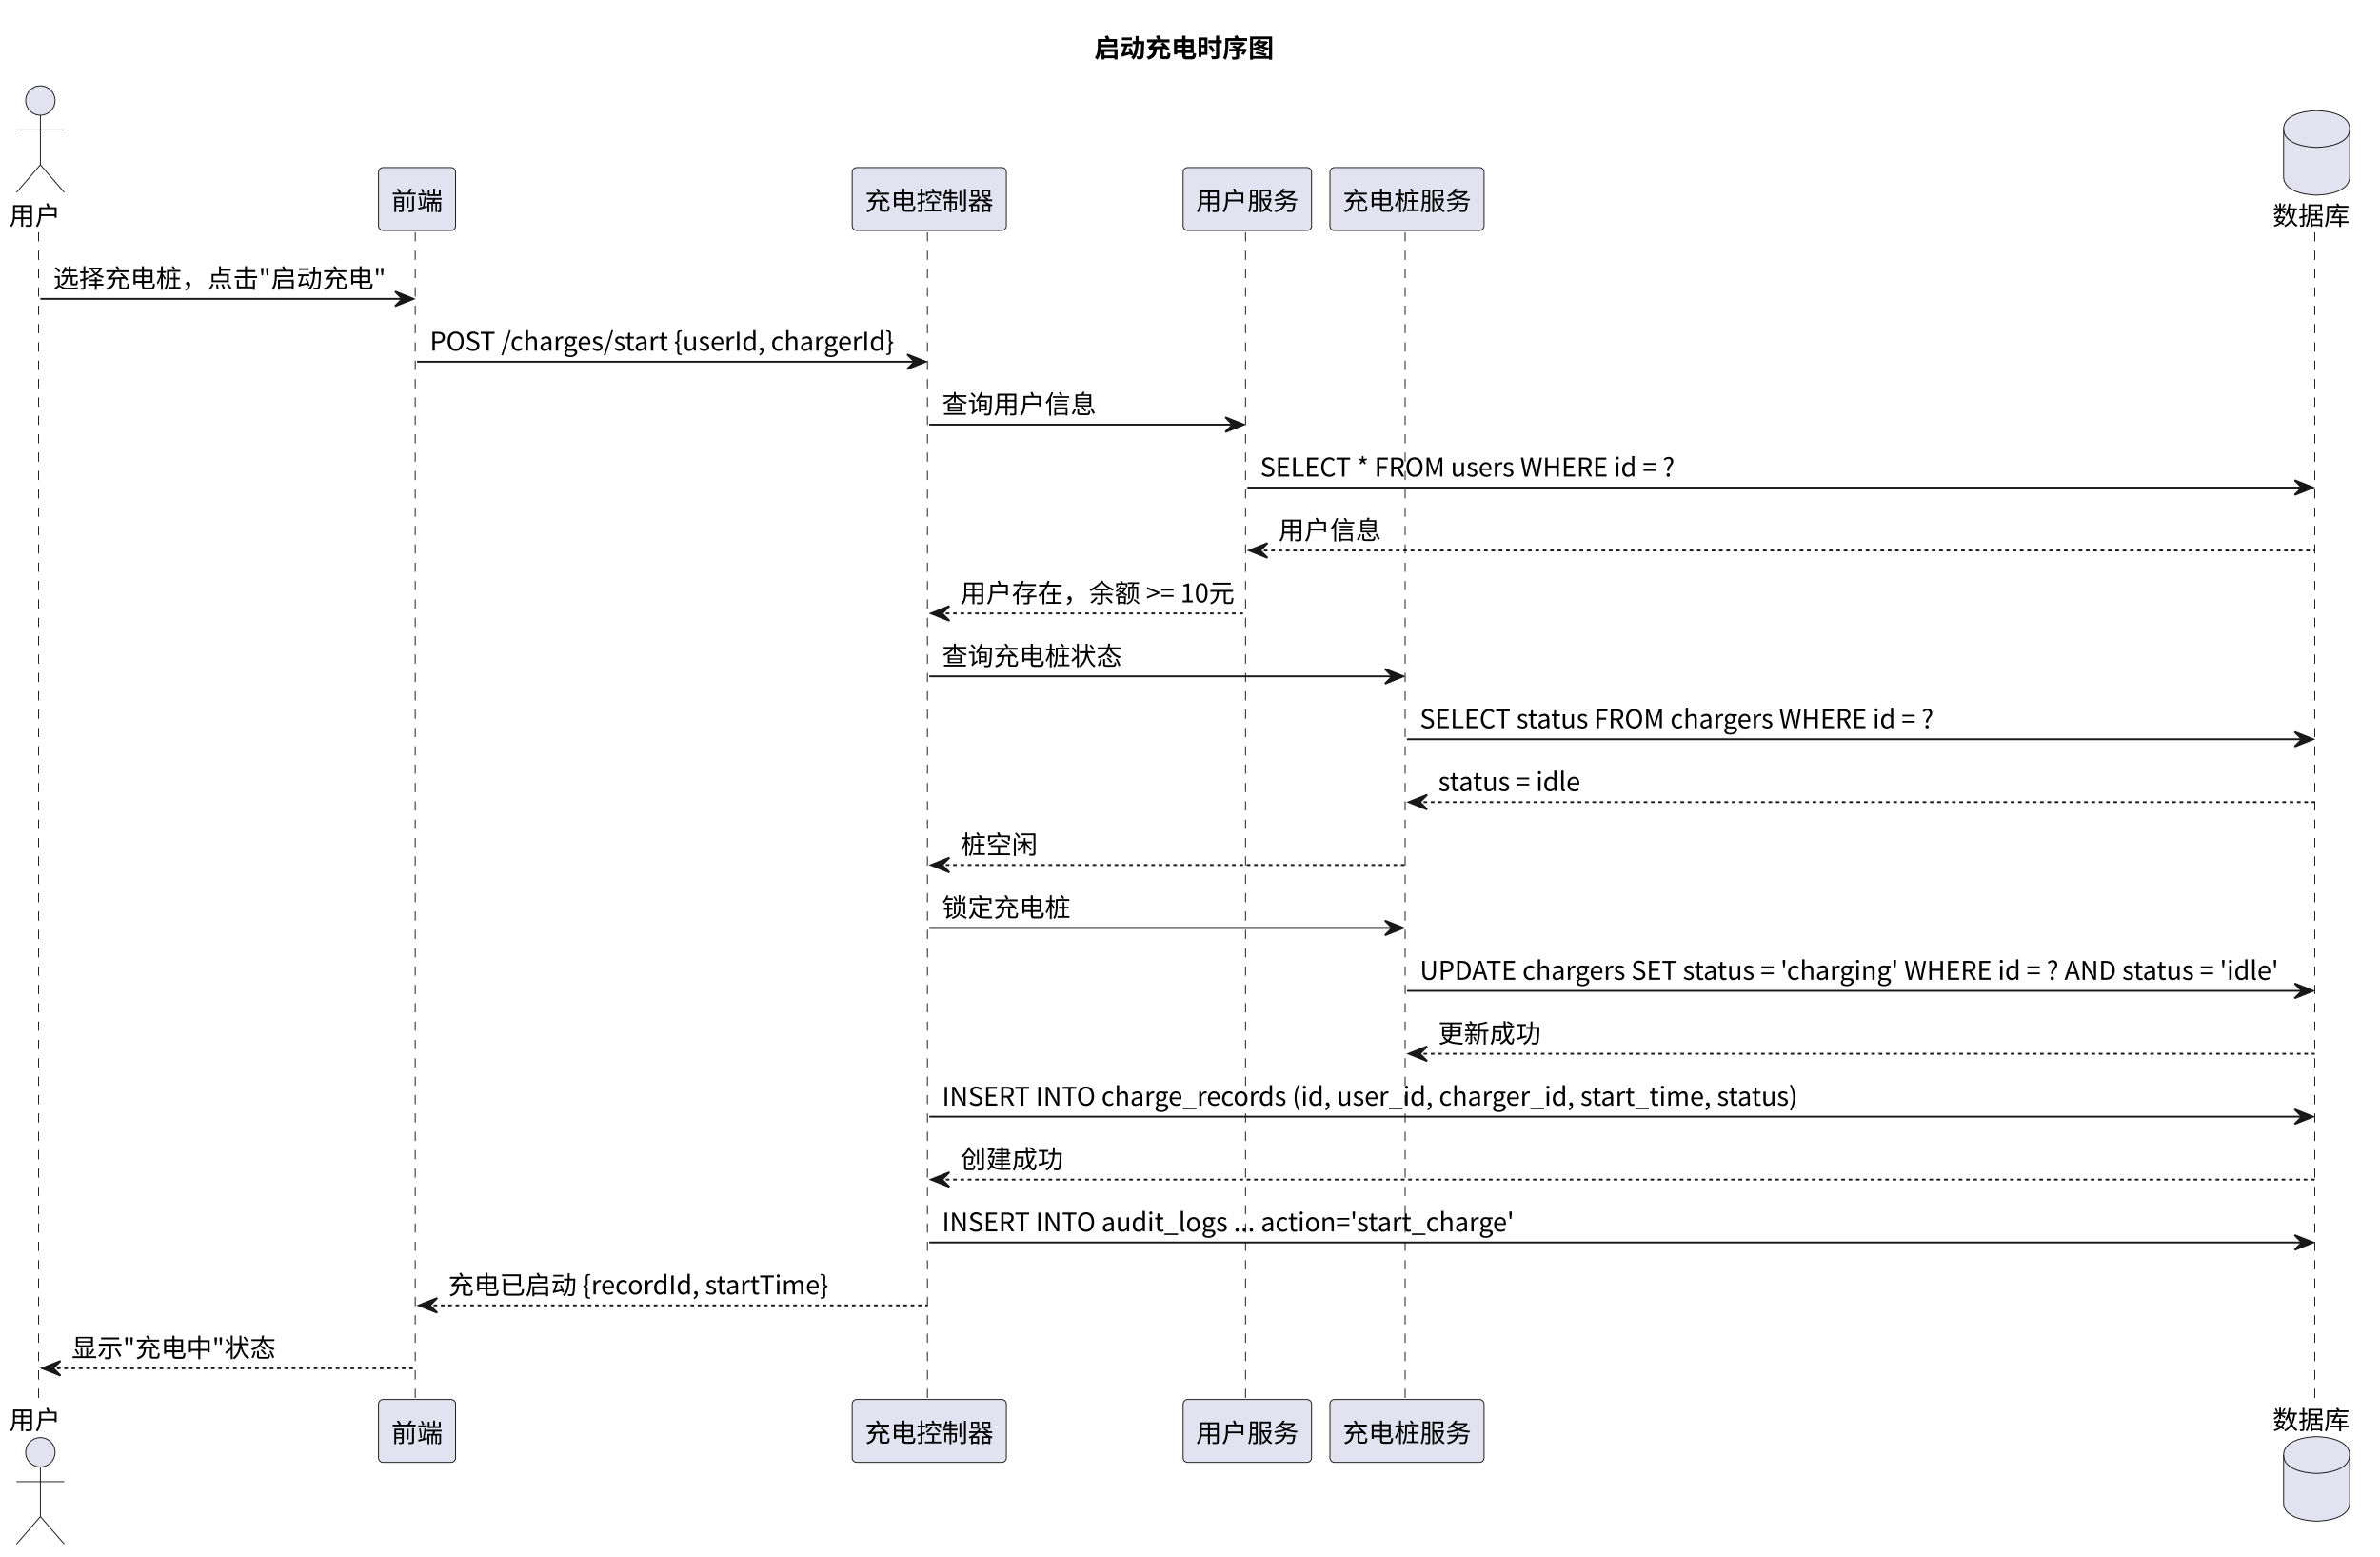
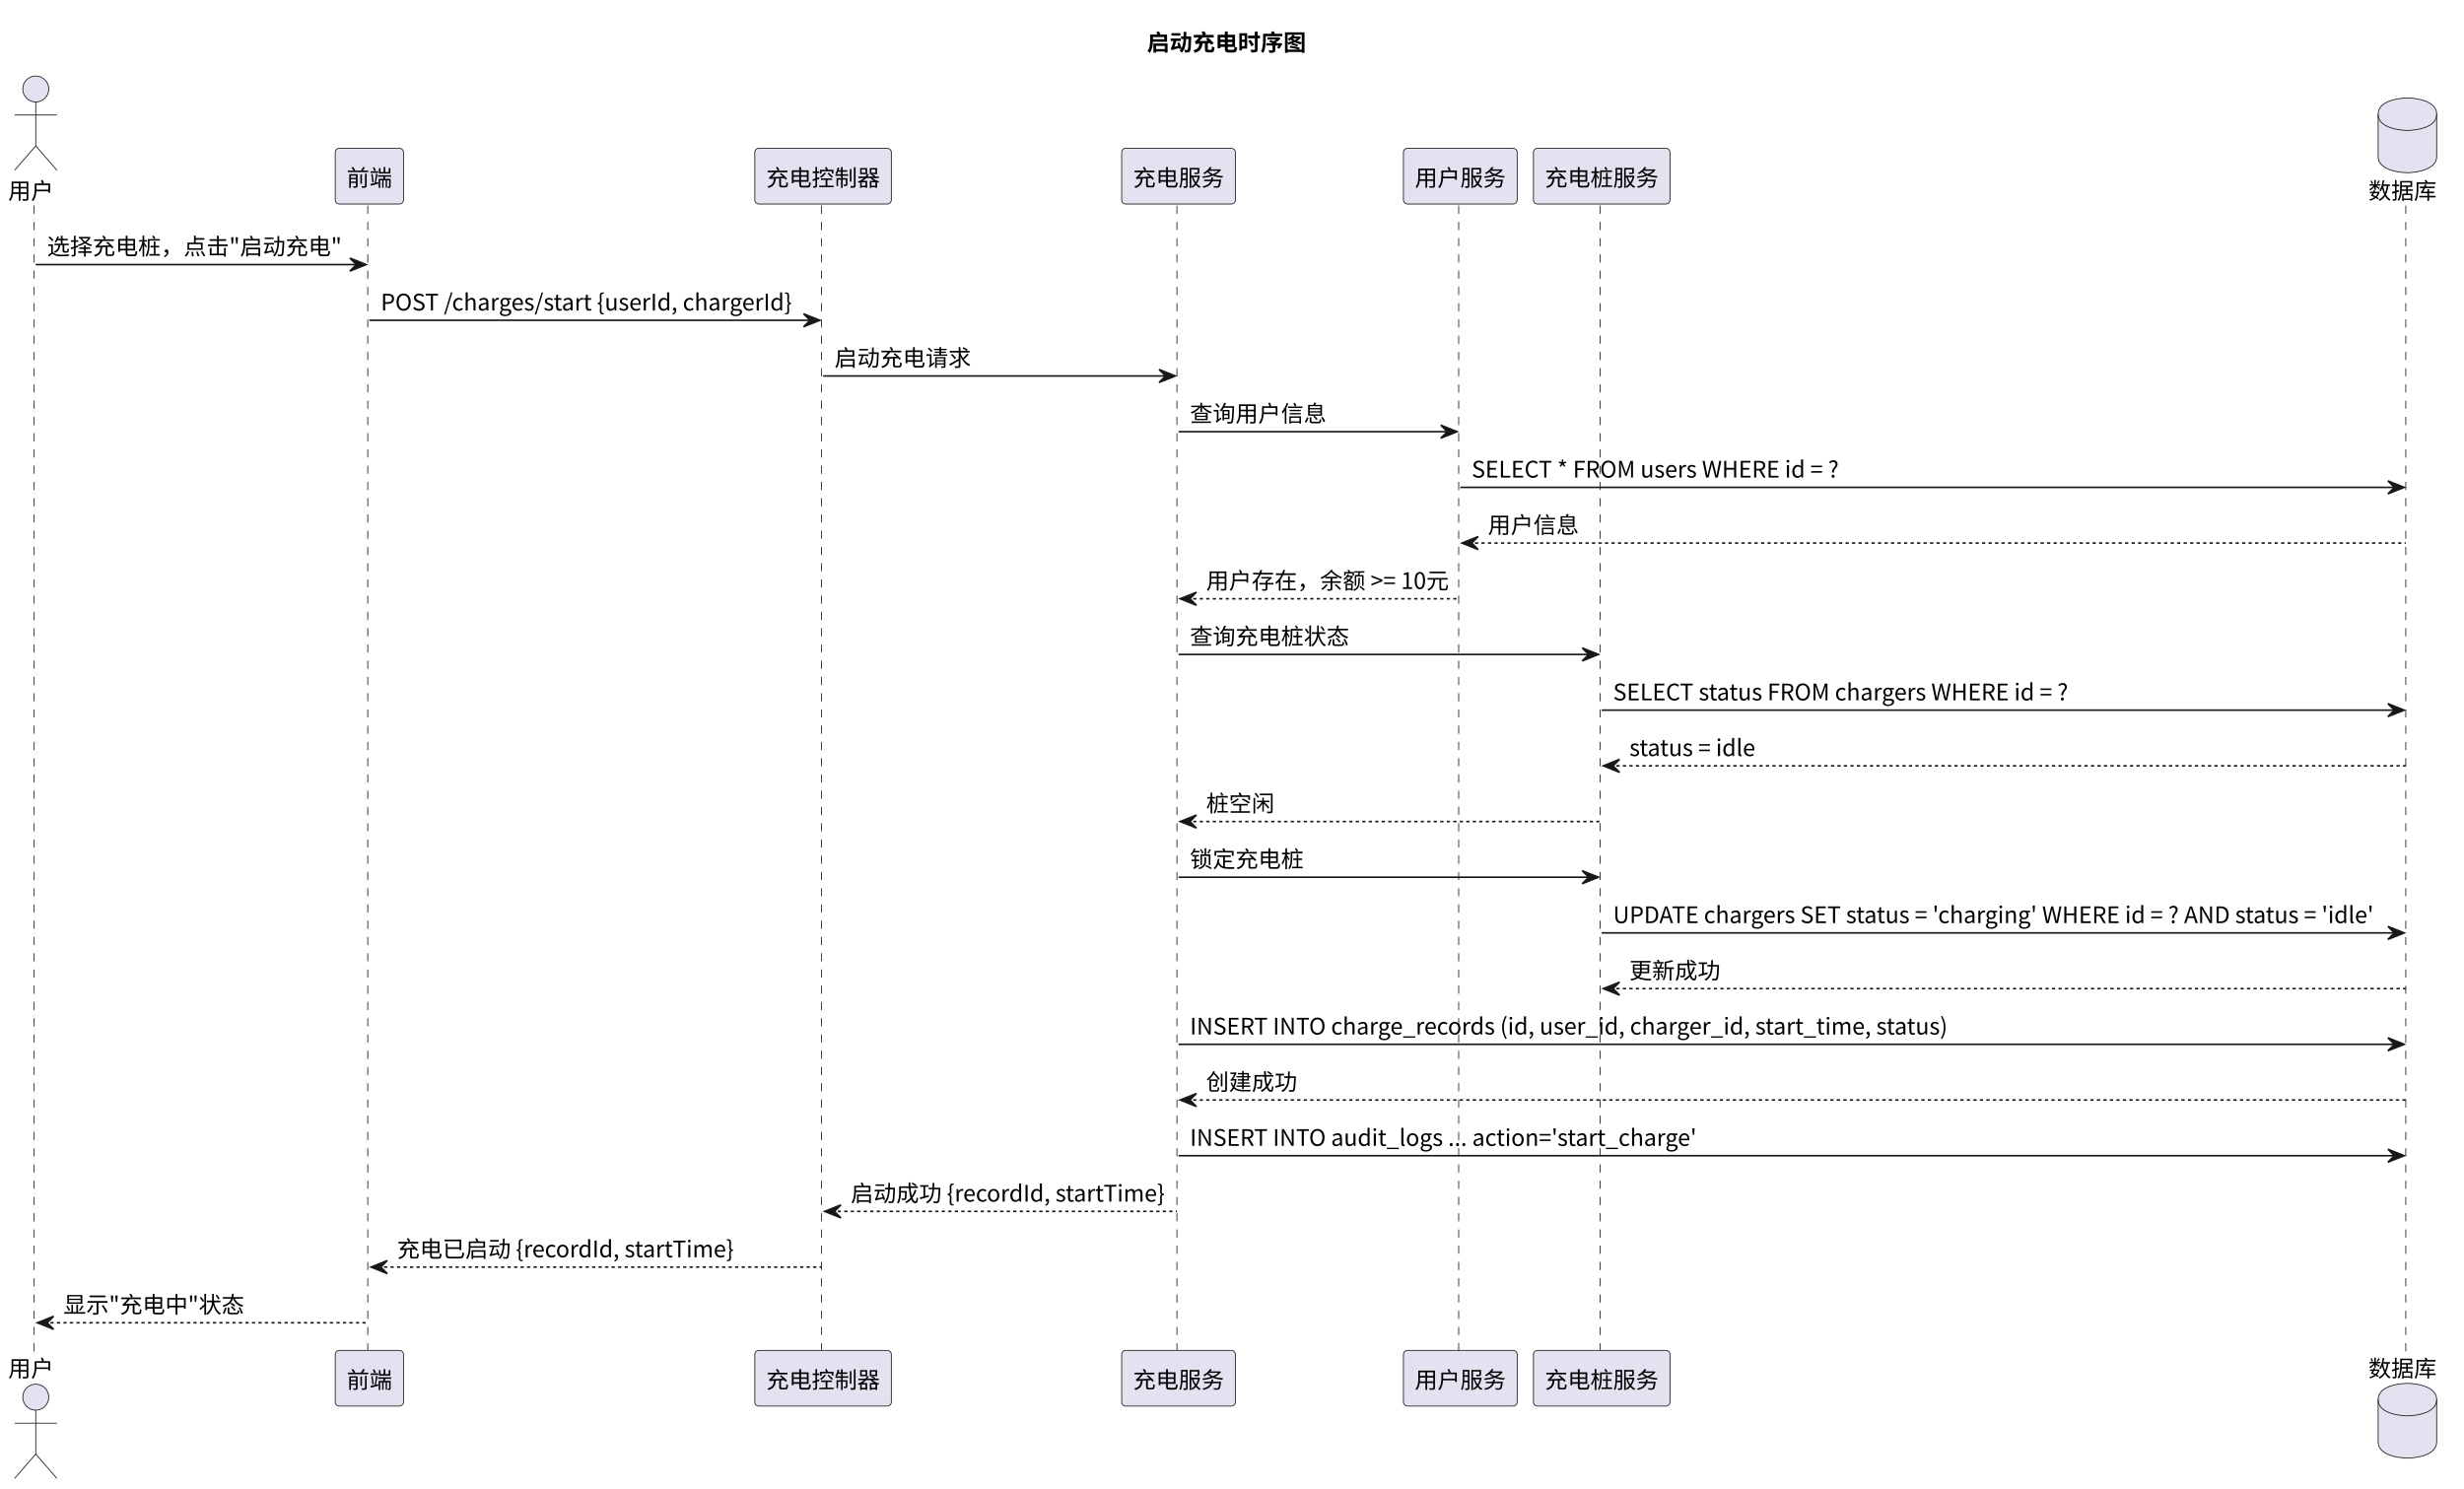
- <svg xmlns="http://www.w3.org/2000/svg" contentStyleType="text/css" data-diagram-type="SEQUENCE" height="848px" preserveAspectRatio="none" style="width:1297px;height:848px;background:#FFFFFF;" version="1.1" viewBox="0 0 1297 848" width="1297px" zoomAndPan="magnify">
+ <svg xmlns="http://www.w3.org/2000/svg" contentStyleType="text/css" data-diagram-type="SEQUENCE" height="916px" preserveAspectRatio="none" style="width:1516px;height:916px;background:#FFFFFF;" version="1.1" viewBox="0 0 1516 916" width="1516px" zoomAndPan="magnify">
  <defs />
  <g>
-     <text fill="#000000" font-family="Noto Sans CJK SC" font-size="14" font-weight="bold" lengthAdjust="spacing" textLength="98" x="596.236" y="31.24">启动充电时序图</text>
+     <text fill="#000000" font-family="Noto Sans CJK SC" font-size="14" font-weight="bold" lengthAdjust="spacing" textLength="98" x="705.591" y="31.24">启动充电时序图</text>
    <g>
-       <rect fill="#000000" fill-opacity="0" height="636.894" width="8" x="18" y="126.544" />
-       <line style="stroke:#181818;stroke-width:0.5;stroke-dasharray:5,5;" x1="21" x2="21" y1="126.544" y2="763.438" />
+       <rect fill="#000000" fill-opacity="0" height="705.438" width="8" x="18" y="126.544" />
+       <line style="stroke:#181818;stroke-width:0.5;stroke-dasharray:5,5;" x1="21" x2="21" y1="126.544" y2="831.982" />
    </g>
    <g>
-       <rect fill="#000000" fill-opacity="0" height="636.894" width="8" x="223.271" y="126.544" />
-       <line style="stroke:#181818;stroke-width:0.5;stroke-dasharray:5,5;" x1="226.271" x2="226.271" y1="126.544" y2="763.438" />
+       <rect fill="#000000" fill-opacity="0" height="705.438" width="8" x="223.271" y="126.544" />
+       <line style="stroke:#181818;stroke-width:0.5;stroke-dasharray:5,5;" x1="226.271" x2="226.271" y1="126.544" y2="831.982" />
    </g>
    <g>
-       <rect fill="#000000" fill-opacity="0" height="636.894" width="8" x="502.406" y="126.544" />
-       <line style="stroke:#181818;stroke-width:0.5;stroke-dasharray:5,5;" x1="505.406" x2="505.406" y1="126.544" y2="763.438" />
+       <rect fill="#000000" fill-opacity="0" height="705.438" width="8" x="502.406" y="126.544" />
+       <line style="stroke:#181818;stroke-width:0.5;stroke-dasharray:5,5;" x1="505.406" x2="505.406" y1="126.544" y2="831.982" />
    </g>
    <g>
-       <rect fill="#000000" fill-opacity="0" height="636.894" width="8" x="675.758" y="126.544" />
-       <line style="stroke:#181818;stroke-width:0.5;stroke-dasharray:5,5;" x1="678.758" x2="678.758" y1="126.544" y2="763.438" />
+       <rect fill="#000000" fill-opacity="0" height="705.438" width="8" x="721.117" y="126.544" />
+       <line style="stroke:#181818;stroke-width:0.5;stroke-dasharray:5,5;" x1="724.117" x2="724.117" y1="126.544" y2="831.982" />
    </g>
    <g>
-       <rect fill="#000000" fill-opacity="0" height="636.894" width="8" x="762.757" y="126.544" />
-       <line style="stroke:#181818;stroke-width:0.5;stroke-dasharray:5,5;" x1="765.757" x2="765.757" y1="126.544" y2="763.438" />
+       <rect fill="#000000" fill-opacity="0" height="705.438" width="8" x="894.469" y="126.544" />
+       <line style="stroke:#181818;stroke-width:0.5;stroke-dasharray:5,5;" x1="897.469" x2="897.469" y1="126.544" y2="831.982" />
    </g>
    <g>
-       <rect fill="#000000" fill-opacity="0" height="636.894" width="8" x="1258.471" y="126.544" />
-       <line style="stroke:#181818;stroke-width:0.5;stroke-dasharray:5,5;" x1="1261.471" x2="1261.471" y1="126.544" y2="763.438" />
+       <rect fill="#000000" fill-opacity="0" height="705.438" width="8" x="981.468" y="126.544" />
+       <line style="stroke:#181818;stroke-width:0.5;stroke-dasharray:5,5;" x1="984.469" x2="984.469" y1="126.544" y2="831.982" />
+     </g>
+     <g>
+       <rect fill="#000000" fill-opacity="0" height="705.438" width="8" x="1477.182" y="126.544" />
+       <line style="stroke:#181818;stroke-width:0.5;stroke-dasharray:5,5;" x1="1480.183" x2="1480.183" y1="126.544" y2="831.982" />
    </g>
    <g class="participant participant-head" data-participant="U">
      <text fill="#000000" font-family="Noto Sans CJK SC" font-size="14" lengthAdjust="spacing" textLength="28" x="5" y="122.512">用户</text>
      <ellipse cx="22" cy="54.772" fill="#E2E2F0" rx="8" ry="8" style="stroke:#181818;stroke-width:0.5;" />
      <path d="M22,62.772 L22,89.772 M9,70.772 L35,70.772 M22,89.772 L9,104.772 M22,89.772 L35,104.772" fill="none" style="stroke:#181818;stroke-width:0.5;" />
    </g>
    <g class="participant participant-tail" data-participant="U">
-       <text fill="#000000" font-family="Noto Sans CJK SC" font-size="14" lengthAdjust="spacing" textLength="28" x="5" y="778.678">用户</text>
-       <ellipse cx="22" cy="791.21" fill="#E2E2F0" rx="8" ry="8" style="stroke:#181818;stroke-width:0.5;" />
-       <path d="M22,799.21 L22,826.21 M9,807.21 L35,807.21 M22,826.21 L9,841.21 M22,826.21 L35,841.21" fill="none" style="stroke:#181818;stroke-width:0.5;" />
+       <text fill="#000000" font-family="Noto Sans CJK SC" font-size="14" lengthAdjust="spacing" textLength="28" x="5" y="847.222">用户</text>
+       <ellipse cx="22" cy="859.754" fill="#E2E2F0" rx="8" ry="8" style="stroke:#181818;stroke-width:0.5;" />
+       <path d="M22,867.754 L22,894.754 M9,875.754 L35,875.754 M22,894.754 L9,909.754 M22,894.754 L35,909.754" fill="none" style="stroke:#181818;stroke-width:0.5;" />
    </g>
    <g class="participant participant-head" data-participant="FE">
      <rect fill="#E2E2F0" height="34.272" rx="2.5" ry="2.5" style="stroke:#181818;stroke-width:0.5;" width="42" x="206.271" y="91.272" />
      <text fill="#000000" font-family="Noto Sans CJK SC" font-size="14" lengthAdjust="spacing" textLength="28" x="213.271" y="114.512">前端</text>
    </g>
    <g class="participant participant-tail" data-participant="FE">
-       <rect fill="#E2E2F0" height="34.272" rx="2.5" ry="2.5" style="stroke:#181818;stroke-width:0.5;" width="42" x="206.271" y="762.438" />
-       <text fill="#000000" font-family="Noto Sans CJK SC" font-size="14" lengthAdjust="spacing" textLength="28" x="213.271" y="785.678">前端</text>
+       <rect fill="#E2E2F0" height="34.272" rx="2.5" ry="2.5" style="stroke:#181818;stroke-width:0.5;" width="42" x="206.271" y="830.982" />
+       <text fill="#000000" font-family="Noto Sans CJK SC" font-size="14" lengthAdjust="spacing" textLength="28" x="213.271" y="854.222">前端</text>
    </g>
    <g class="participant participant-head" data-participant="Ctrl">
      <rect fill="#E2E2F0" height="34.272" rx="2.5" ry="2.5" style="stroke:#181818;stroke-width:0.5;" width="84" x="464.406" y="91.272" />
      <text fill="#000000" font-family="Noto Sans CJK SC" font-size="14" lengthAdjust="spacing" textLength="70" x="471.406" y="114.512">充电控制器</text>
    </g>
    <g class="participant participant-tail" data-participant="Ctrl">
-       <rect fill="#E2E2F0" height="34.272" rx="2.5" ry="2.5" style="stroke:#181818;stroke-width:0.5;" width="84" x="464.406" y="762.438" />
-       <text fill="#000000" font-family="Noto Sans CJK SC" font-size="14" lengthAdjust="spacing" textLength="70" x="471.406" y="785.678">充电控制器</text>
+       <rect fill="#E2E2F0" height="34.272" rx="2.5" ry="2.5" style="stroke:#181818;stroke-width:0.5;" width="84" x="464.406" y="830.982" />
+       <text fill="#000000" font-family="Noto Sans CJK SC" font-size="14" lengthAdjust="spacing" textLength="70" x="471.406" y="854.222">充电控制器</text>
+     </g>
+     <g class="participant participant-head" data-participant="Service">
+       <rect fill="#E2E2F0" height="34.272" rx="2.5" ry="2.5" style="stroke:#181818;stroke-width:0.5;" width="70" x="690.117" y="91.272" />
+       <text fill="#000000" font-family="Noto Sans CJK SC" font-size="14" lengthAdjust="spacing" textLength="56" x="697.117" y="114.512">充电服务</text>
+     </g>
+     <g class="participant participant-tail" data-participant="Service">
+       <rect fill="#E2E2F0" height="34.272" rx="2.5" ry="2.5" style="stroke:#181818;stroke-width:0.5;" width="70" x="690.117" y="830.982" />
+       <text fill="#000000" font-family="Noto Sans CJK SC" font-size="14" lengthAdjust="spacing" textLength="56" x="697.117" y="854.222">充电服务</text>
    </g>
    <g class="participant participant-head" data-participant="US">
-       <rect fill="#E2E2F0" height="34.272" rx="2.5" ry="2.5" style="stroke:#181818;stroke-width:0.5;" width="70" x="644.758" y="91.272" />
-       <text fill="#000000" font-family="Noto Sans CJK SC" font-size="14" lengthAdjust="spacing" textLength="56" x="651.758" y="114.512">用户服务</text>
+       <rect fill="#E2E2F0" height="34.272" rx="2.5" ry="2.5" style="stroke:#181818;stroke-width:0.5;" width="70" x="863.469" y="91.272" />
+       <text fill="#000000" font-family="Noto Sans CJK SC" font-size="14" lengthAdjust="spacing" textLength="56" x="870.469" y="114.512">用户服务</text>
    </g>
    <g class="participant participant-tail" data-participant="US">
-       <rect fill="#E2E2F0" height="34.272" rx="2.5" ry="2.5" style="stroke:#181818;stroke-width:0.5;" width="70" x="644.758" y="762.438" />
-       <text fill="#000000" font-family="Noto Sans CJK SC" font-size="14" lengthAdjust="spacing" textLength="56" x="651.758" y="785.678">用户服务</text>
+       <rect fill="#E2E2F0" height="34.272" rx="2.5" ry="2.5" style="stroke:#181818;stroke-width:0.5;" width="70" x="863.469" y="830.982" />
+       <text fill="#000000" font-family="Noto Sans CJK SC" font-size="14" lengthAdjust="spacing" textLength="56" x="870.469" y="854.222">用户服务</text>
    </g>
    <g class="participant participant-head" data-participant="CS">
-       <rect fill="#E2E2F0" height="34.272" rx="2.5" ry="2.5" style="stroke:#181818;stroke-width:0.5;" width="84" x="724.757" y="91.272" />
-       <text fill="#000000" font-family="Noto Sans CJK SC" font-size="14" lengthAdjust="spacing" textLength="70" x="731.757" y="114.512">充电桩服务</text>
+       <rect fill="#E2E2F0" height="34.272" rx="2.5" ry="2.5" style="stroke:#181818;stroke-width:0.5;" width="84" x="943.469" y="91.272" />
+       <text fill="#000000" font-family="Noto Sans CJK SC" font-size="14" lengthAdjust="spacing" textLength="70" x="950.469" y="114.512">充电桩服务</text>
    </g>
    <g class="participant participant-tail" data-participant="CS">
-       <rect fill="#E2E2F0" height="34.272" rx="2.5" ry="2.5" style="stroke:#181818;stroke-width:0.5;" width="84" x="724.757" y="762.438" />
-       <text fill="#000000" font-family="Noto Sans CJK SC" font-size="14" lengthAdjust="spacing" textLength="70" x="731.757" y="785.678">充电桩服务</text>
+       <rect fill="#E2E2F0" height="34.272" rx="2.5" ry="2.5" style="stroke:#181818;stroke-width:0.5;" width="84" x="943.469" y="830.982" />
+       <text fill="#000000" font-family="Noto Sans CJK SC" font-size="14" lengthAdjust="spacing" textLength="70" x="950.469" y="854.222">充电桩服务</text>
    </g>
    <g class="participant participant-head" data-participant="DB">
-       <text fill="#000000" font-family="Noto Sans CJK SC" font-size="14" lengthAdjust="spacing" textLength="42" x="1238.471" y="122.512">数据库</text>
-       <path d="M1244.471,70.272 C1244.471,60.272 1262.471,60.272 1262.471,60.272 C1262.471,60.272 1280.471,60.272 1280.471,70.272 L1280.471,96.272 C1280.471,106.272 1262.471,106.272 1262.471,106.272 C1262.471,106.272 1244.471,106.272 1244.471,96.272 L1244.471,70.272" fill="#E2E2F0" style="stroke:#181818;stroke-width:0.5;" />
-       <path d="M1244.471,70.272 C1244.471,80.272 1262.471,80.272 1262.471,80.272 C1262.471,80.272 1280.471,80.272 1280.471,70.272" fill="none" style="stroke:#181818;stroke-width:0.5;" />
+       <text fill="#000000" font-family="Noto Sans CJK SC" font-size="14" lengthAdjust="spacing" textLength="42" x="1457.183" y="122.512">数据库</text>
+       <path d="M1463.182,70.272 C1463.182,60.272 1481.182,60.272 1481.182,60.272 C1481.182,60.272 1499.182,60.272 1499.182,70.272 L1499.182,96.272 C1499.182,106.272 1481.182,106.272 1481.182,106.272 C1481.182,106.272 1463.182,106.272 1463.182,96.272 L1463.182,70.272" fill="#E2E2F0" style="stroke:#181818;stroke-width:0.5;" />
+       <path d="M1463.182,70.272 C1463.182,80.272 1481.182,80.272 1481.182,80.272 C1481.182,80.272 1499.182,80.272 1499.182,70.272" fill="none" style="stroke:#181818;stroke-width:0.5;" />
    </g>
    <g class="participant participant-tail" data-participant="DB">
-       <text fill="#000000" font-family="Noto Sans CJK SC" font-size="14" lengthAdjust="spacing" textLength="42" x="1238.471" y="778.678">数据库</text>
-       <path d="M1244.471,792.71 C1244.471,782.71 1262.471,782.71 1262.471,782.71 C1262.471,782.71 1280.471,782.71 1280.471,792.71 L1280.471,818.71 C1280.471,828.71 1262.471,828.71 1262.471,828.71 C1262.471,828.71 1244.471,828.71 1244.471,818.71 L1244.471,792.71" fill="#E2E2F0" style="stroke:#181818;stroke-width:0.5;" />
-       <path d="M1244.471,792.71 C1244.471,802.71 1262.471,802.71 1262.471,802.71 C1262.471,802.71 1280.471,802.71 1280.471,792.71" fill="none" style="stroke:#181818;stroke-width:0.5;" />
+       <text fill="#000000" font-family="Noto Sans CJK SC" font-size="14" lengthAdjust="spacing" textLength="42" x="1457.183" y="847.222">数据库</text>
+       <path d="M1463.182,861.254 C1463.182,851.254 1481.182,851.254 1481.182,851.254 C1481.182,851.254 1499.182,851.254 1499.182,861.254 L1499.182,887.254 C1499.182,897.254 1481.182,897.254 1481.182,897.254 C1481.182,897.254 1463.182,897.254 1463.182,887.254 L1463.182,861.254" fill="#E2E2F0" style="stroke:#181818;stroke-width:0.5;" />
+       <path d="M1463.182,861.254 C1463.182,871.254 1481.182,871.254 1481.182,871.254 C1481.182,871.254 1499.182,871.254 1499.182,861.254" fill="none" style="stroke:#181818;stroke-width:0.5;" />
    </g>
    <g class="message" data-participant-1="U" data-participant-2="FE">
      <polygon fill="#181818" points="215.271,158.816,225.271,162.816,215.271,166.816,219.271,162.816" style="stroke:#181818;stroke-width:1;" />
      <line style="stroke:#181818;stroke-width:1;" x1="22" x2="221.271" y1="162.816" y2="162.816" />
      <text fill="#000000" font-family="Noto Sans CJK SC" font-size="14" lengthAdjust="spacing" textLength="181.271" x="29" y="156.784">选择充电桩，点击"启动充电"</text>
    </g>
    <g class="message" data-participant-1="FE" data-participant-2="Ctrl">
      <polygon fill="#181818" points="494.406,193.088,504.406,197.088,494.406,201.088,498.406,197.088" style="stroke:#181818;stroke-width:1;" />
      <line style="stroke:#181818;stroke-width:1;" x1="227.271" x2="500.406" y1="197.088" y2="197.088" />
      <text fill="#000000" font-family="Noto Sans CJK SC" font-size="14" lengthAdjust="spacing" textLength="255.135" x="234.271" y="191.056">POST /charges/start {userId, chargerId}</text>
    </g>
-     <g class="message" data-participant-1="Ctrl" data-participant-2="US">
-       <polygon fill="#181818" points="667.758,227.36,677.758,231.36,667.758,235.36,671.758,231.36" style="stroke:#181818;stroke-width:1;" />
-       <line style="stroke:#181818;stroke-width:1;" x1="506.406" x2="673.758" y1="231.36" y2="231.36" />
-       <text fill="#000000" font-family="Noto Sans CJK SC" font-size="14" lengthAdjust="spacing" textLength="84" x="513.406" y="225.328">查询用户信息</text>
+     <g class="message" data-participant-1="Ctrl" data-participant-2="Service">
+       <polygon fill="#181818" points="713.117,227.36,723.117,231.36,713.117,235.36,717.117,231.36" style="stroke:#181818;stroke-width:1;" />
+       <line style="stroke:#181818;stroke-width:1;" x1="506.406" x2="719.117" y1="231.36" y2="231.36" />
+       <text fill="#000000" font-family="Noto Sans CJK SC" font-size="14" lengthAdjust="spacing" textLength="84" x="513.406" y="225.328">启动充电请求</text>
+     </g>
+     <g class="message" data-participant-1="Service" data-participant-2="US">
+       <polygon fill="#181818" points="886.469,261.632,896.469,265.632,886.469,269.632,890.469,265.632" style="stroke:#181818;stroke-width:1;" />
+       <line style="stroke:#181818;stroke-width:1;" x1="725.117" x2="892.469" y1="265.632" y2="265.632" />
+       <text fill="#000000" font-family="Noto Sans CJK SC" font-size="14" lengthAdjust="spacing" textLength="84" x="732.117" y="259.599">查询用户信息</text>
    </g>
    <g class="message" data-participant-1="US" data-participant-2="DB">
-       <polygon fill="#181818" points="1250.471,261.632,1260.471,265.632,1250.471,269.632,1254.471,265.632" style="stroke:#181818;stroke-width:1;" />
-       <line style="stroke:#181818;stroke-width:1;" x1="679.758" x2="1256.471" y1="265.632" y2="265.632" />
-       <text fill="#000000" font-family="Noto Sans CJK SC" font-size="14" lengthAdjust="spacing" textLength="226.211" x="686.758" y="259.599">SELECT * FROM users WHERE id = ?</text>
+       <polygon fill="#181818" points="1469.182,295.903,1479.182,299.903,1469.182,303.903,1473.182,299.903" style="stroke:#181818;stroke-width:1;" />
+       <line style="stroke:#181818;stroke-width:1;" x1="898.469" x2="1475.182" y1="299.903" y2="299.903" />
+       <text fill="#000000" font-family="Noto Sans CJK SC" font-size="14" lengthAdjust="spacing" textLength="226.211" x="905.469" y="293.871">SELECT * FROM users WHERE id = ?</text>
    </g>
    <g class="message" data-participant-1="DB" data-participant-2="US">
-       <polygon fill="#181818" points="690.758,295.903,680.758,299.903,690.758,303.903,686.758,299.903" style="stroke:#181818;stroke-width:1;" />
-       <line style="stroke:#181818;stroke-width:1;stroke-dasharray:2,2;" x1="684.758" x2="1261.471" y1="299.903" y2="299.903" />
-       <text fill="#000000" font-family="Noto Sans CJK SC" font-size="14" lengthAdjust="spacing" textLength="56" x="696.758" y="293.871">用户信息</text>
+       <polygon fill="#181818" points="909.469,330.175,899.469,334.175,909.469,338.175,905.469,334.175" style="stroke:#181818;stroke-width:1;" />
+       <line style="stroke:#181818;stroke-width:1;stroke-dasharray:2,2;" x1="903.469" x2="1480.182" y1="334.175" y2="334.175" />
+       <text fill="#000000" font-family="Noto Sans CJK SC" font-size="14" lengthAdjust="spacing" textLength="56" x="915.469" y="328.143">用户信息</text>
    </g>
-     <g class="message" data-participant-1="US" data-participant-2="Ctrl">
-       <polygon fill="#181818" points="517.406,330.175,507.406,334.175,517.406,338.175,513.406,334.175" style="stroke:#181818;stroke-width:1;" />
-       <line style="stroke:#181818;stroke-width:1;stroke-dasharray:2,2;" x1="511.406" x2="678.758" y1="334.175" y2="334.175" />
-       <text fill="#000000" font-family="Noto Sans CJK SC" font-size="14" lengthAdjust="spacing" textLength="149.351" x="523.406" y="328.143">用户存在，余额 &gt;= 10元</text>
+     <g class="message" data-participant-1="US" data-participant-2="Service">
+       <polygon fill="#181818" points="736.117,364.447,726.117,368.447,736.117,372.447,732.117,368.447" style="stroke:#181818;stroke-width:1;" />
+       <line style="stroke:#181818;stroke-width:1;stroke-dasharray:2,2;" x1="730.117" x2="897.469" y1="368.447" y2="368.447" />
+       <text fill="#000000" font-family="Noto Sans CJK SC" font-size="14" lengthAdjust="spacing" textLength="149.351" x="742.117" y="362.415">用户存在，余额 &gt;= 10元</text>
    </g>
-     <g class="message" data-participant-1="Ctrl" data-participant-2="CS">
-       <polygon fill="#181818" points="754.757,364.447,764.757,368.447,754.757,372.447,758.757,368.447" style="stroke:#181818;stroke-width:1;" />
-       <line style="stroke:#181818;stroke-width:1;" x1="506.406" x2="760.757" y1="368.447" y2="368.447" />
-       <text fill="#000000" font-family="Noto Sans CJK SC" font-size="14" lengthAdjust="spacing" textLength="98" x="513.406" y="362.415">查询充电桩状态</text>
+     <g class="message" data-participant-1="Service" data-participant-2="CS">
+       <polygon fill="#181818" points="973.468,398.719,983.468,402.719,973.468,406.719,977.468,402.719" style="stroke:#181818;stroke-width:1;" />
+       <line style="stroke:#181818;stroke-width:1;" x1="725.117" x2="979.468" y1="402.719" y2="402.719" />
+       <text fill="#000000" font-family="Noto Sans CJK SC" font-size="14" lengthAdjust="spacing" textLength="98" x="732.117" y="396.687">查询充电桩状态</text>
    </g>
    <g class="message" data-participant-1="CS" data-participant-2="DB">
-       <polygon fill="#181818" points="1250.471,398.719,1260.471,402.719,1250.471,406.719,1254.471,402.719" style="stroke:#181818;stroke-width:1;" />
-       <line style="stroke:#181818;stroke-width:1;" x1="766.757" x2="1256.471" y1="402.719" y2="402.719" />
-       <text fill="#000000" font-family="Noto Sans CJK SC" font-size="14" lengthAdjust="spacing" textLength="281.511" x="773.757" y="396.687">SELECT status FROM chargers WHERE id = ?</text>
+       <polygon fill="#181818" points="1469.182,432.991,1479.182,436.991,1469.182,440.991,1473.182,436.991" style="stroke:#181818;stroke-width:1;" />
+       <line style="stroke:#181818;stroke-width:1;" x1="985.468" x2="1475.182" y1="436.991" y2="436.991" />
+       <text fill="#000000" font-family="Noto Sans CJK SC" font-size="14" lengthAdjust="spacing" textLength="281.511" x="992.468" y="430.959">SELECT status FROM chargers WHERE id = ?</text>
    </g>
    <g class="message" data-participant-1="DB" data-participant-2="CS">
-       <polygon fill="#181818" points="777.757,432.991,767.757,436.991,777.757,440.991,773.757,436.991" style="stroke:#181818;stroke-width:1;" />
-       <line style="stroke:#181818;stroke-width:1;stroke-dasharray:2,2;" x1="771.757" x2="1261.471" y1="436.991" y2="436.991" />
-       <text fill="#000000" font-family="Noto Sans CJK SC" font-size="14" lengthAdjust="spacing" textLength="78.344" x="783.757" y="430.959">status = idle</text>
+       <polygon fill="#181818" points="996.468,467.263,986.468,471.263,996.468,475.263,992.468,471.263" style="stroke:#181818;stroke-width:1;" />
+       <line style="stroke:#181818;stroke-width:1;stroke-dasharray:2,2;" x1="990.468" x2="1480.182" y1="471.263" y2="471.263" />
+       <text fill="#000000" font-family="Noto Sans CJK SC" font-size="14" lengthAdjust="spacing" textLength="78.344" x="1002.468" y="465.231">status = idle</text>
    </g>
-     <g class="message" data-participant-1="CS" data-participant-2="Ctrl">
-       <polygon fill="#181818" points="517.406,467.263,507.406,471.263,517.406,475.263,513.406,471.263" style="stroke:#181818;stroke-width:1;" />
-       <line style="stroke:#181818;stroke-width:1;stroke-dasharray:2,2;" x1="511.406" x2="765.757" y1="471.263" y2="471.263" />
-       <text fill="#000000" font-family="Noto Sans CJK SC" font-size="14" lengthAdjust="spacing" textLength="42" x="523.406" y="465.231">桩空闲</text>
+     <g class="message" data-participant-1="CS" data-participant-2="Service">
+       <polygon fill="#181818" points="736.117,501.535,726.117,505.535,736.117,509.535,732.117,505.535" style="stroke:#181818;stroke-width:1;" />
+       <line style="stroke:#181818;stroke-width:1;stroke-dasharray:2,2;" x1="730.117" x2="984.468" y1="505.535" y2="505.535" />
+       <text fill="#000000" font-family="Noto Sans CJK SC" font-size="14" lengthAdjust="spacing" textLength="42" x="742.117" y="499.503">桩空闲</text>
    </g>
-     <g class="message" data-participant-1="Ctrl" data-participant-2="CS">
-       <polygon fill="#181818" points="754.757,501.535,764.757,505.535,754.757,509.535,758.757,505.535" style="stroke:#181818;stroke-width:1;" />
-       <line style="stroke:#181818;stroke-width:1;" x1="506.406" x2="760.757" y1="505.535" y2="505.535" />
-       <text fill="#000000" font-family="Noto Sans CJK SC" font-size="14" lengthAdjust="spacing" textLength="70" x="513.406" y="499.503">锁定充电桩</text>
+     <g class="message" data-participant-1="Service" data-participant-2="CS">
+       <polygon fill="#181818" points="973.468,535.807,983.468,539.807,973.468,543.807,977.468,539.807" style="stroke:#181818;stroke-width:1;" />
+       <line style="stroke:#181818;stroke-width:1;" x1="725.117" x2="979.468" y1="539.807" y2="539.807" />
+       <text fill="#000000" font-family="Noto Sans CJK SC" font-size="14" lengthAdjust="spacing" textLength="70" x="732.117" y="533.775">锁定充电桩</text>
    </g>
    <g class="message" data-participant-1="CS" data-participant-2="DB">
-       <polygon fill="#181818" points="1250.471,535.807,1260.471,539.807,1250.471,543.807,1254.471,539.807" style="stroke:#181818;stroke-width:1;" />
-       <line style="stroke:#181818;stroke-width:1;" x1="766.757" x2="1256.471" y1="539.807" y2="539.807" />
-       <text fill="#000000" font-family="Noto Sans CJK SC" font-size="14" lengthAdjust="spacing" textLength="471.714" x="773.757" y="533.775">UPDATE chargers SET status = 'charging' WHERE id = ? AND status = 'idle'</text>
+       <polygon fill="#181818" points="1469.182,570.079,1479.182,574.079,1469.182,578.079,1473.182,574.079" style="stroke:#181818;stroke-width:1;" />
+       <line style="stroke:#181818;stroke-width:1;" x1="985.468" x2="1475.182" y1="574.079" y2="574.079" />
+       <text fill="#000000" font-family="Noto Sans CJK SC" font-size="14" lengthAdjust="spacing" textLength="471.714" x="992.468" y="568.047">UPDATE chargers SET status = 'charging' WHERE id = ? AND status = 'idle'</text>
    </g>
    <g class="message" data-participant-1="DB" data-participant-2="CS">
-       <polygon fill="#181818" points="777.757,570.079,767.757,574.079,777.757,578.079,773.757,574.079" style="stroke:#181818;stroke-width:1;" />
-       <line style="stroke:#181818;stroke-width:1;stroke-dasharray:2,2;" x1="771.757" x2="1261.471" y1="574.079" y2="574.079" />
-       <text fill="#000000" font-family="Noto Sans CJK SC" font-size="14" lengthAdjust="spacing" textLength="56" x="783.757" y="568.047">更新成功</text>
+       <polygon fill="#181818" points="996.468,604.351,986.468,608.351,996.468,612.351,992.468,608.351" style="stroke:#181818;stroke-width:1;" />
+       <line style="stroke:#181818;stroke-width:1;stroke-dasharray:2,2;" x1="990.468" x2="1480.182" y1="608.351" y2="608.351" />
+       <text fill="#000000" font-family="Noto Sans CJK SC" font-size="14" lengthAdjust="spacing" textLength="56" x="1002.468" y="602.319">更新成功</text>
    </g>
-     <g class="message" data-participant-1="Ctrl" data-participant-2="DB">
-       <polygon fill="#181818" points="1250.471,604.351,1260.471,608.351,1250.471,612.351,1254.471,608.351" style="stroke:#181818;stroke-width:1;" />
-       <line style="stroke:#181818;stroke-width:1;" x1="506.406" x2="1256.471" y1="608.351" y2="608.351" />
-       <text fill="#000000" font-family="Noto Sans CJK SC" font-size="14" lengthAdjust="spacing" textLength="469.628" x="513.406" y="602.319">INSERT INTO charge_records (id, user_id, charger_id, start_time, status)</text>
+     <g class="message" data-participant-1="Service" data-participant-2="DB">
+       <polygon fill="#181818" points="1469.182,638.622,1479.182,642.622,1469.182,646.622,1473.182,642.622" style="stroke:#181818;stroke-width:1;" />
+       <line style="stroke:#181818;stroke-width:1;" x1="725.117" x2="1475.182" y1="642.622" y2="642.622" />
+       <text fill="#000000" font-family="Noto Sans CJK SC" font-size="14" lengthAdjust="spacing" textLength="469.628" x="732.117" y="636.591">INSERT INTO charge_records (id, user_id, charger_id, start_time, status)</text>
    </g>
-     <g class="message" data-participant-1="DB" data-participant-2="Ctrl">
-       <polygon fill="#181818" points="517.406,638.622,507.406,642.622,517.406,646.622,513.406,642.622" style="stroke:#181818;stroke-width:1;" />
-       <line style="stroke:#181818;stroke-width:1;stroke-dasharray:2,2;" x1="511.406" x2="1261.471" y1="642.622" y2="642.622" />
-       <text fill="#000000" font-family="Noto Sans CJK SC" font-size="14" lengthAdjust="spacing" textLength="56" x="523.406" y="636.591">创建成功</text>
+     <g class="message" data-participant-1="DB" data-participant-2="Service">
+       <polygon fill="#181818" points="736.117,672.894,726.117,676.894,736.117,680.894,732.117,676.894" style="stroke:#181818;stroke-width:1;" />
+       <line style="stroke:#181818;stroke-width:1;stroke-dasharray:2,2;" x1="730.117" x2="1480.182" y1="676.894" y2="676.894" />
+       <text fill="#000000" font-family="Noto Sans CJK SC" font-size="14" lengthAdjust="spacing" textLength="56" x="742.117" y="670.862">创建成功</text>
    </g>
-     <g class="message" data-participant-1="Ctrl" data-participant-2="DB">
-       <polygon fill="#181818" points="1250.471,672.894,1260.471,676.894,1250.471,680.894,1254.471,676.894" style="stroke:#181818;stroke-width:1;" />
-       <line style="stroke:#181818;stroke-width:1;" x1="506.406" x2="1256.471" y1="676.894" y2="676.894" />
-       <text fill="#000000" font-family="Noto Sans CJK SC" font-size="14" lengthAdjust="spacing" textLength="313.809" x="513.406" y="670.862">INSERT INTO audit_logs ... action='start_charge'</text>
+     <g class="message" data-participant-1="Service" data-participant-2="DB">
+       <polygon fill="#181818" points="1469.182,707.166,1479.182,711.166,1469.182,715.166,1473.182,711.166" style="stroke:#181818;stroke-width:1;" />
+       <line style="stroke:#181818;stroke-width:1;" x1="725.117" x2="1475.182" y1="711.166" y2="711.166" />
+       <text fill="#000000" font-family="Noto Sans CJK SC" font-size="14" lengthAdjust="spacing" textLength="313.809" x="732.117" y="705.134">INSERT INTO audit_logs ... action='start_charge'</text>
+     </g>
+     <g class="message" data-participant-1="Service" data-participant-2="Ctrl">
+       <polygon fill="#181818" points="517.406,741.438,507.406,745.438,517.406,749.438,513.406,745.438" style="stroke:#181818;stroke-width:1;" />
+       <line style="stroke:#181818;stroke-width:1;stroke-dasharray:2,2;" x1="511.406" x2="724.117" y1="745.438" y2="745.438" />
+       <text fill="#000000" font-family="Noto Sans CJK SC" font-size="14" lengthAdjust="spacing" textLength="194.711" x="523.406" y="739.406">启动成功 {recordId, startTime}</text>
    </g>
    <g class="message" data-participant-1="Ctrl" data-participant-2="FE">
-       <polygon fill="#181818" points="238.271,707.166,228.271,711.166,238.271,715.166,234.271,711.166" style="stroke:#181818;stroke-width:1;" />
-       <line style="stroke:#181818;stroke-width:1;stroke-dasharray:2,2;" x1="232.271" x2="505.406" y1="711.166" y2="711.166" />
-       <text fill="#000000" font-family="Noto Sans CJK SC" font-size="14" lengthAdjust="spacing" textLength="208.711" x="244.271" y="705.134">充电已启动 {recordId, startTime}</text>
+       <polygon fill="#181818" points="238.271,775.71,228.271,779.71,238.271,783.71,234.271,779.71" style="stroke:#181818;stroke-width:1;" />
+       <line style="stroke:#181818;stroke-width:1;stroke-dasharray:2,2;" x1="232.271" x2="505.406" y1="779.71" y2="779.71" />
+       <text fill="#000000" font-family="Noto Sans CJK SC" font-size="14" lengthAdjust="spacing" textLength="208.711" x="244.271" y="773.678">充电已启动 {recordId, startTime}</text>
    </g>
    <g class="message" data-participant-1="FE" data-participant-2="U">
-       <polygon fill="#181818" points="33,741.438,23,745.438,33,749.438,29,745.438" style="stroke:#181818;stroke-width:1;" />
-       <line style="stroke:#181818;stroke-width:1;stroke-dasharray:2,2;" x1="27" x2="226.271" y1="745.438" y2="745.438" />
-       <text fill="#000000" font-family="Noto Sans CJK SC" font-size="14" lengthAdjust="spacing" textLength="111.272" x="39" y="739.406">显示"充电中"状态</text>
+       <polygon fill="#181818" points="33,809.982,23,813.982,33,817.982,29,813.982" style="stroke:#181818;stroke-width:1;" />
+       <line style="stroke:#181818;stroke-width:1;stroke-dasharray:2,2;" x1="27" x2="226.271" y1="813.982" y2="813.982" />
+       <text fill="#000000" font-family="Noto Sans CJK SC" font-size="14" lengthAdjust="spacing" textLength="111.272" x="39" y="807.95">显示"充电中"状态</text>
    </g>
  </g>
</svg>
